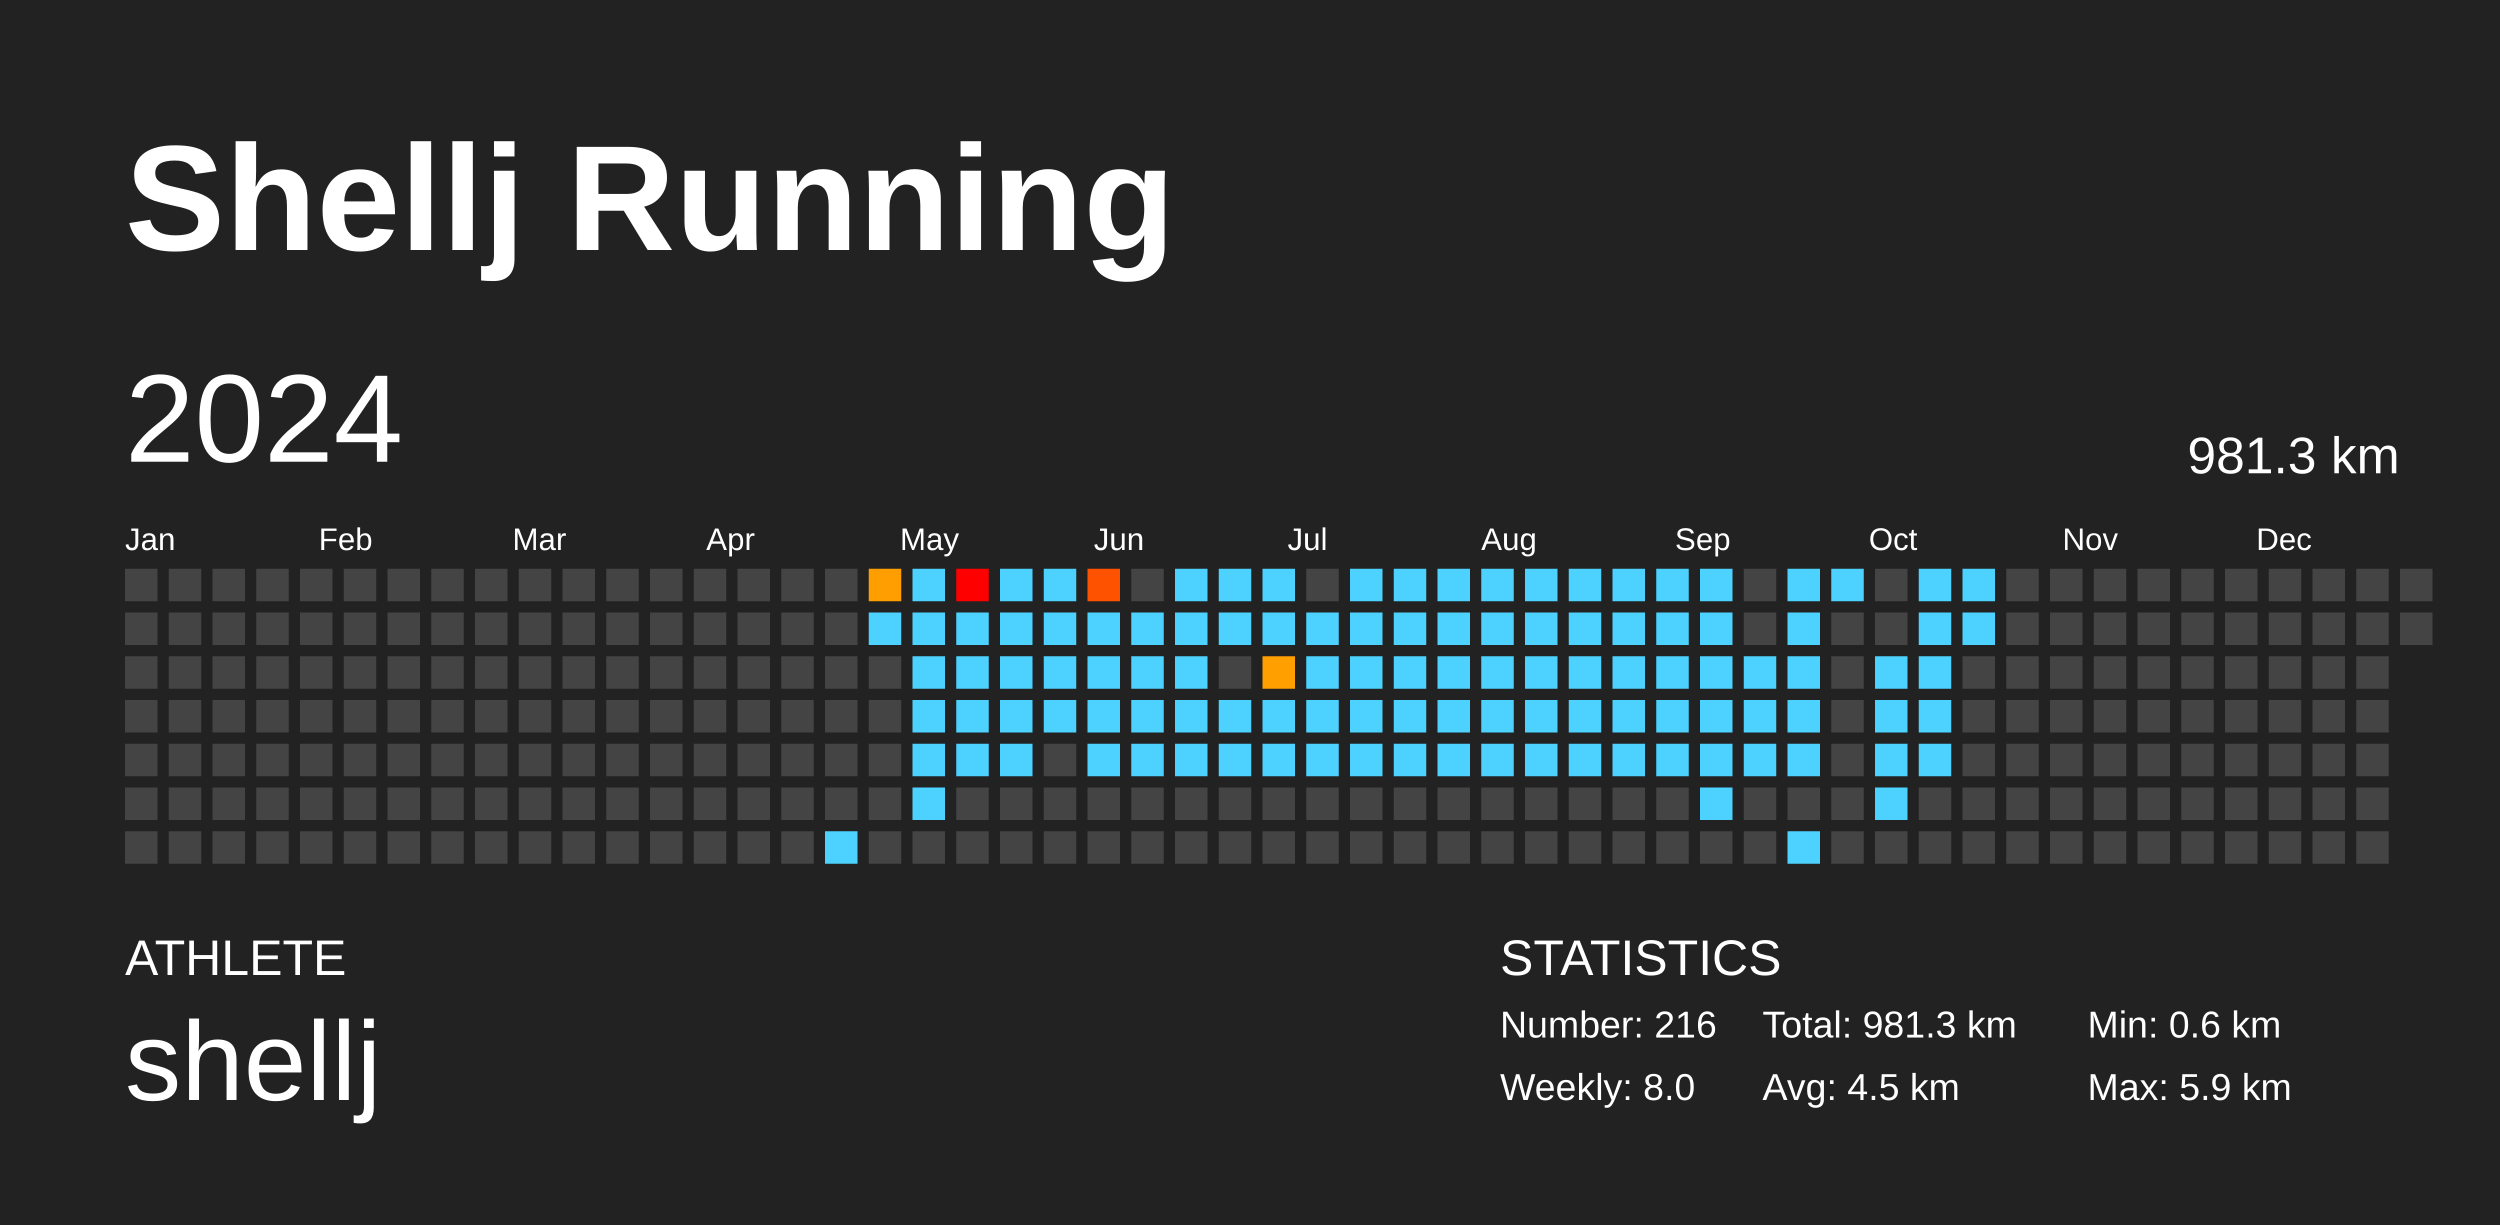
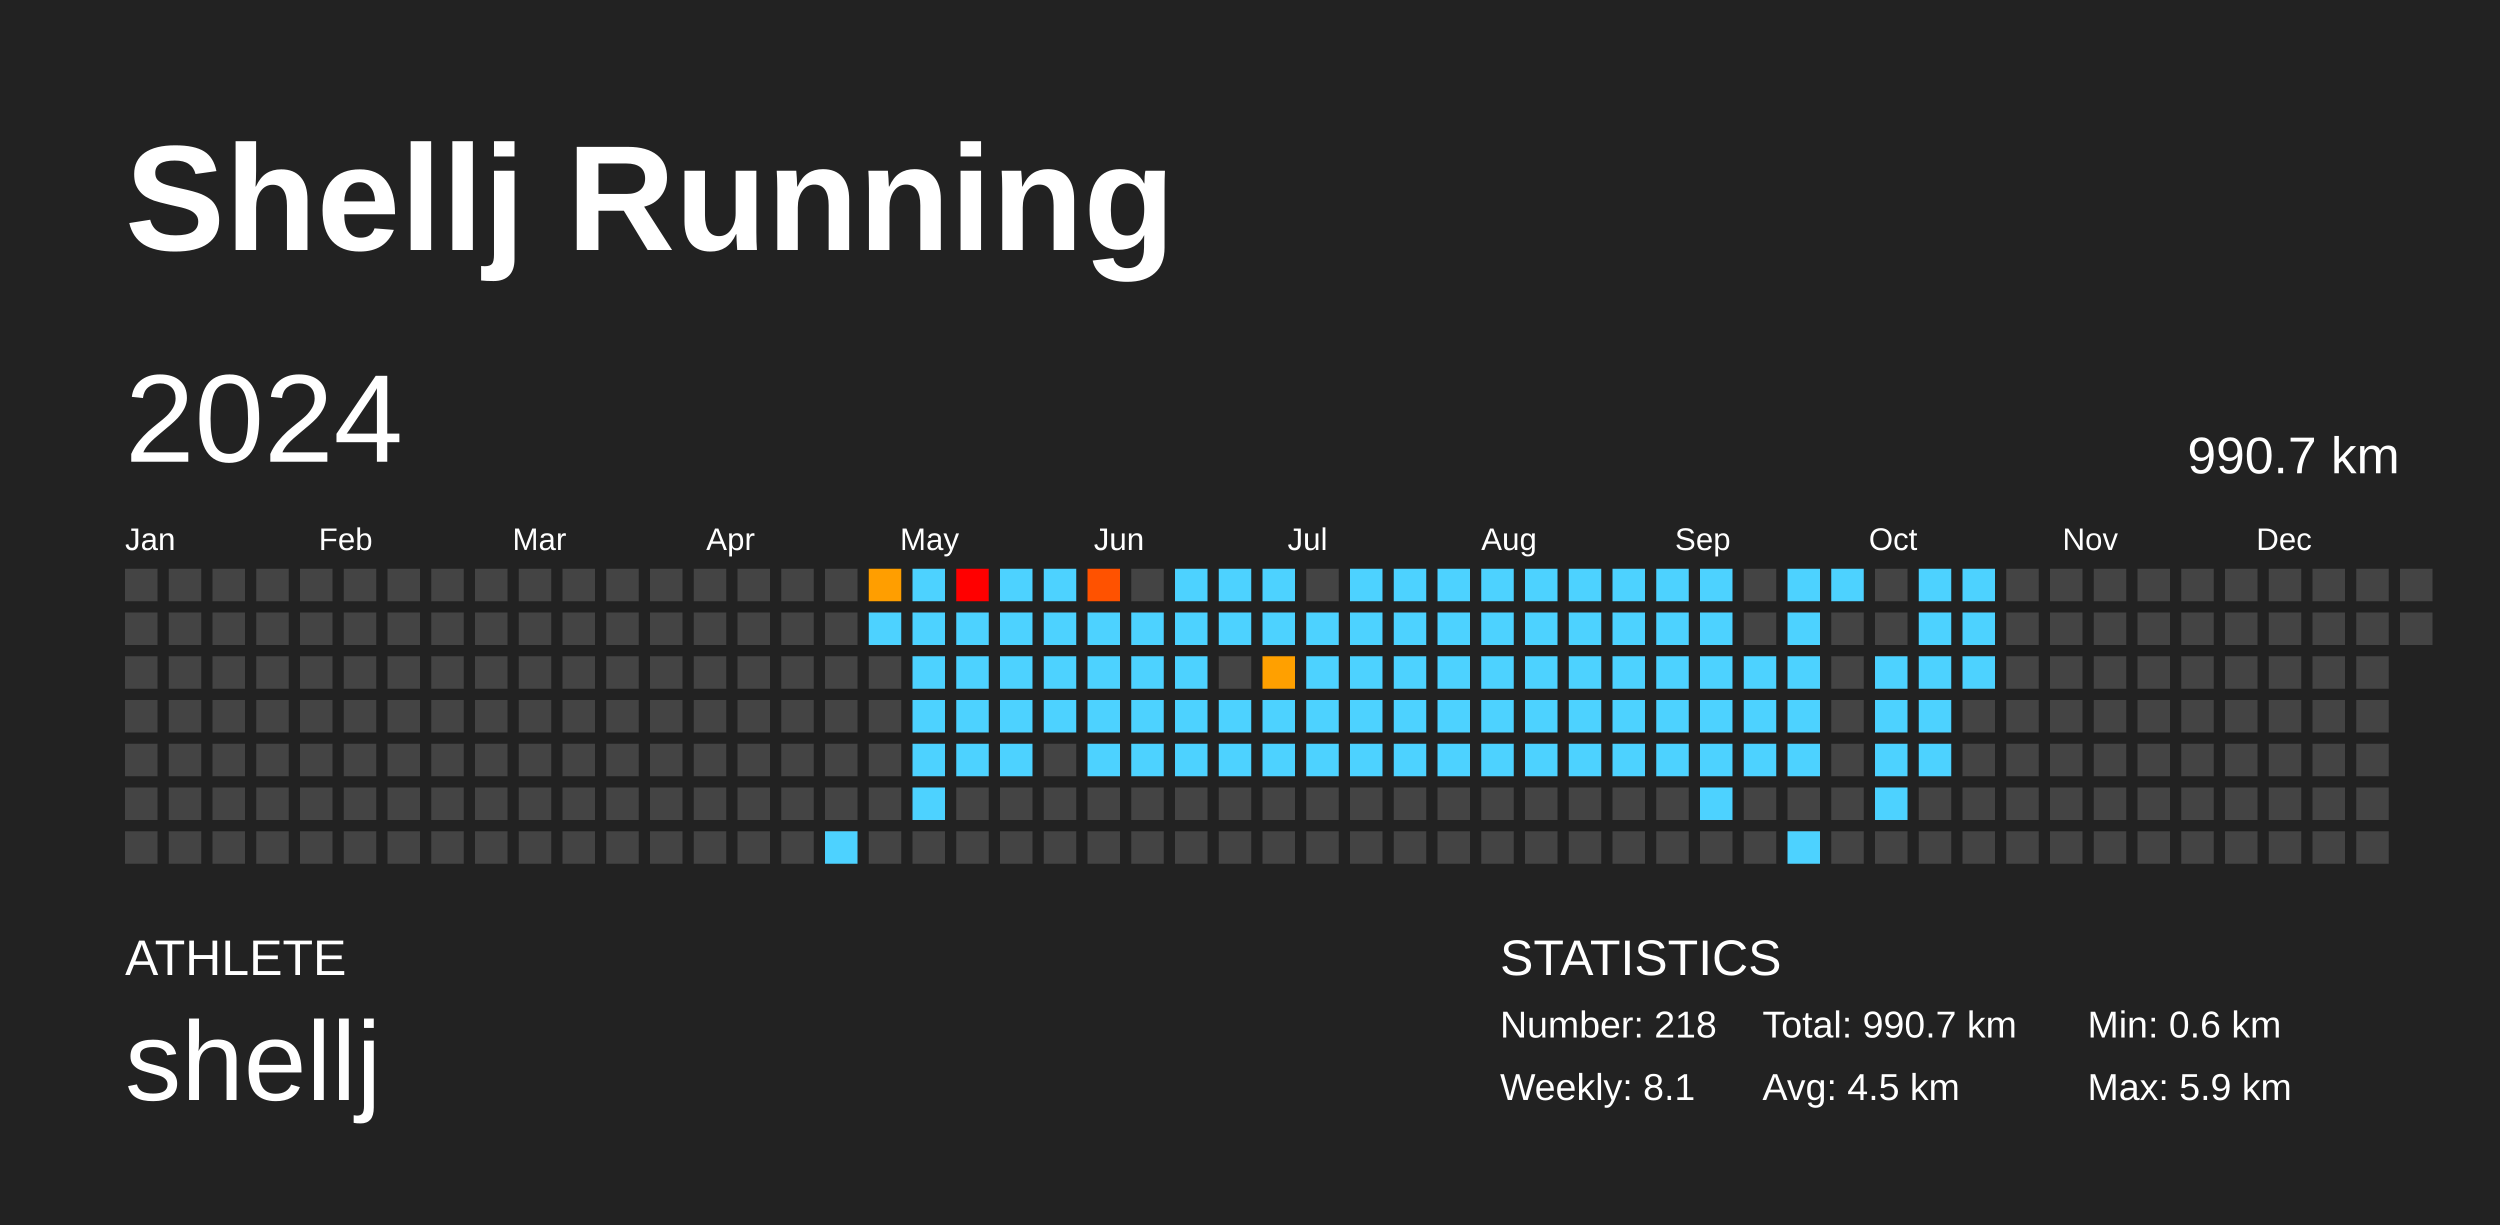
<svg xmlns="http://www.w3.org/2000/svg" baseProfile="full" height="98mm" version="1.1" viewBox="0,0,200,98" width="200mm">
  <defs />
  <rect fill="#222222" height="98" width="200" x="0" y="0" />
  <text fill="#FFFFFF" style="font-size:12px; font-family:Arial; font-weight:bold;" x="10" y="20">Shellj Running</text>
  <text fill="#FFFFFF" style="font-size:4px; font-family:Arial" x="10" y="78">ATHLETE</text>
  <text fill="#FFFFFF" style="font-size:9px; font-family:Arial" x="10" y="88">shellj</text>
  <text fill="#FFFFFF" style="font-size:4px; font-family:Arial" x="120" y="78">STATISTICS</text>
-   <text fill="#FFFFFF" style="font-size:3px; font-family:Arial" x="120" y="83">Number: 216</text>
-   <text fill="#FFFFFF" style="font-size:3px; font-family:Arial" x="120" y="88">Weekly: 8.0</text>
-   <text fill="#FFFFFF" style="font-size:3px; font-family:Arial" x="141" y="83">Total: 981.3 km</text>
+   <text fill="#FFFFFF" style="font-size:3px; font-family:Arial" x="120" y="83">Number: 218</text>
+   <text fill="#FFFFFF" style="font-size:3px; font-family:Arial" x="120" y="88">Weekly: 8.1</text>
+   <text fill="#FFFFFF" style="font-size:3px; font-family:Arial" x="141" y="83">Total: 990.7 km</text>
  <text fill="#FFFFFF" style="font-size:3px; font-family:Arial" x="141" y="88">Avg: 4.5 km</text>
  <text fill="#FFFFFF" style="font-size:3px; font-family:Arial" x="167" y="83">Min: 0.6 km</text>
  <text fill="#FFFFFF" style="font-size:3px; font-family:Arial" x="167" y="88">Max: 5.9 km</text>
  <text dominant-baseline="hanging" fill="#FFFFFF" style="font-size:10.0px; font-family:Arial;" x="10" y="30">2024</text>
-   <text dominant-baseline="hanging" fill="#FFFFFF" style="font-size:4.125px; font-family:Arial;" x="175" y="35">981.3 km</text>
+   <text dominant-baseline="hanging" fill="#FFFFFF" style="font-size:4.125px; font-family:Arial;" x="175" y="35">990.7 km</text>
  <text fill="#FFFFFF" style="font-size:2.5px; font-family:Arial" x="10.0" y="44">Jan</text>
  <text fill="#FFFFFF" style="font-size:2.5px; font-family:Arial" x="25.5" y="44">Feb</text>
  <text fill="#FFFFFF" style="font-size:2.5px; font-family:Arial" x="41.0" y="44">Mar</text>
  <text fill="#FFFFFF" style="font-size:2.5px; font-family:Arial" x="56.5" y="44">Apr</text>
  <text fill="#FFFFFF" style="font-size:2.5px; font-family:Arial" x="72.0" y="44">May</text>
  <text fill="#FFFFFF" style="font-size:2.5px; font-family:Arial" x="87.5" y="44">Jun</text>
  <text fill="#FFFFFF" style="font-size:2.5px; font-family:Arial" x="103.0" y="44">Jul</text>
  <text fill="#FFFFFF" style="font-size:2.5px; font-family:Arial" x="118.5" y="44">Aug</text>
  <text fill="#FFFFFF" style="font-size:2.5px; font-family:Arial" x="134.0" y="44">Sep</text>
  <text fill="#FFFFFF" style="font-size:2.5px; font-family:Arial" x="149.5" y="44">Oct</text>
  <text fill="#FFFFFF" style="font-size:2.5px; font-family:Arial" x="165.0" y="44">Nov</text>
  <text fill="#FFFFFF" style="font-size:2.5px; font-family:Arial" x="180.5" y="44">Dec</text>
  <rect fill="#444444" height="2.6" width="2.6" x="10.0" y="45.5" />
  <rect fill="#444444" height="2.6" width="2.6" x="10.0" y="49.0" />
  <rect fill="#444444" height="2.6" width="2.6" x="10.0" y="52.5" />
  <rect fill="#444444" height="2.6" width="2.6" x="10.0" y="56.0" />
  <rect fill="#444444" height="2.6" width="2.6" x="10.0" y="59.5" />
  <rect fill="#444444" height="2.6" width="2.6" x="10.0" y="63.0" />
  <rect fill="#444444" height="2.6" width="2.6" x="10.0" y="66.5" />
  <rect fill="#444444" height="2.6" width="2.6" x="13.5" y="45.5" />
  <rect fill="#444444" height="2.6" width="2.6" x="13.5" y="49.0" />
  <rect fill="#444444" height="2.6" width="2.6" x="13.5" y="52.5" />
  <rect fill="#444444" height="2.6" width="2.6" x="13.5" y="56.0" />
  <rect fill="#444444" height="2.6" width="2.6" x="13.5" y="59.5" />
  <rect fill="#444444" height="2.6" width="2.6" x="13.5" y="63.0" />
  <rect fill="#444444" height="2.6" width="2.6" x="13.5" y="66.5" />
  <rect fill="#444444" height="2.6" width="2.6" x="17.0" y="45.5" />
  <rect fill="#444444" height="2.6" width="2.6" x="17.0" y="49.0" />
  <rect fill="#444444" height="2.6" width="2.6" x="17.0" y="52.5" />
  <rect fill="#444444" height="2.6" width="2.6" x="17.0" y="56.0" />
  <rect fill="#444444" height="2.6" width="2.6" x="17.0" y="59.5" />
  <rect fill="#444444" height="2.6" width="2.6" x="17.0" y="63.0" />
  <rect fill="#444444" height="2.6" width="2.6" x="17.0" y="66.5" />
  <rect fill="#444444" height="2.6" width="2.6" x="20.5" y="45.5" />
  <rect fill="#444444" height="2.6" width="2.6" x="20.5" y="49.0" />
  <rect fill="#444444" height="2.6" width="2.6" x="20.5" y="52.5" />
  <rect fill="#444444" height="2.6" width="2.6" x="20.5" y="56.0" />
  <rect fill="#444444" height="2.6" width="2.6" x="20.5" y="59.5" />
  <rect fill="#444444" height="2.6" width="2.6" x="20.5" y="63.0" />
  <rect fill="#444444" height="2.6" width="2.6" x="20.5" y="66.5" />
  <rect fill="#444444" height="2.6" width="2.6" x="24.0" y="45.5" />
  <rect fill="#444444" height="2.6" width="2.6" x="24.0" y="49.0" />
  <rect fill="#444444" height="2.6" width="2.6" x="24.0" y="52.5" />
  <rect fill="#444444" height="2.6" width="2.6" x="24.0" y="56.0" />
  <rect fill="#444444" height="2.6" width="2.6" x="24.0" y="59.5" />
  <rect fill="#444444" height="2.6" width="2.6" x="24.0" y="63.0" />
  <rect fill="#444444" height="2.6" width="2.6" x="24.0" y="66.5" />
  <rect fill="#444444" height="2.6" width="2.6" x="27.5" y="45.5" />
  <rect fill="#444444" height="2.6" width="2.6" x="27.5" y="49.0" />
  <rect fill="#444444" height="2.6" width="2.6" x="27.5" y="52.5" />
  <rect fill="#444444" height="2.6" width="2.6" x="27.5" y="56.0" />
  <rect fill="#444444" height="2.6" width="2.6" x="27.5" y="59.5" />
  <rect fill="#444444" height="2.6" width="2.6" x="27.5" y="63.0" />
  <rect fill="#444444" height="2.6" width="2.6" x="27.5" y="66.5" />
  <rect fill="#444444" height="2.6" width="2.6" x="31.0" y="45.5" />
  <rect fill="#444444" height="2.6" width="2.6" x="31.0" y="49.0" />
  <rect fill="#444444" height="2.6" width="2.6" x="31.0" y="52.5" />
  <rect fill="#444444" height="2.6" width="2.6" x="31.0" y="56.0" />
  <rect fill="#444444" height="2.6" width="2.6" x="31.0" y="59.5" />
  <rect fill="#444444" height="2.6" width="2.6" x="31.0" y="63.0" />
  <rect fill="#444444" height="2.6" width="2.6" x="31.0" y="66.5" />
  <rect fill="#444444" height="2.6" width="2.6" x="34.5" y="45.5" />
  <rect fill="#444444" height="2.6" width="2.6" x="34.5" y="49.0" />
  <rect fill="#444444" height="2.6" width="2.6" x="34.5" y="52.5" />
  <rect fill="#444444" height="2.6" width="2.6" x="34.5" y="56.0" />
  <rect fill="#444444" height="2.6" width="2.6" x="34.5" y="59.5" />
  <rect fill="#444444" height="2.6" width="2.6" x="34.5" y="63.0" />
  <rect fill="#444444" height="2.6" width="2.6" x="34.5" y="66.5" />
  <rect fill="#444444" height="2.6" width="2.6" x="38.0" y="45.5" />
  <rect fill="#444444" height="2.6" width="2.6" x="38.0" y="49.0" />
  <rect fill="#444444" height="2.6" width="2.6" x="38.0" y="52.5" />
  <rect fill="#444444" height="2.6" width="2.6" x="38.0" y="56.0" />
  <rect fill="#444444" height="2.6" width="2.6" x="38.0" y="59.5" />
  <rect fill="#444444" height="2.6" width="2.6" x="38.0" y="63.0" />
  <rect fill="#444444" height="2.6" width="2.6" x="38.0" y="66.5" />
  <rect fill="#444444" height="2.6" width="2.6" x="41.5" y="45.5" />
  <rect fill="#444444" height="2.6" width="2.6" x="41.5" y="49.0" />
  <rect fill="#444444" height="2.6" width="2.6" x="41.5" y="52.5" />
  <rect fill="#444444" height="2.6" width="2.6" x="41.5" y="56.0" />
  <rect fill="#444444" height="2.6" width="2.6" x="41.5" y="59.5" />
  <rect fill="#444444" height="2.6" width="2.6" x="41.5" y="63.0" />
  <rect fill="#444444" height="2.6" width="2.6" x="41.5" y="66.5" />
  <rect fill="#444444" height="2.6" width="2.6" x="45.0" y="45.5" />
  <rect fill="#444444" height="2.6" width="2.6" x="45.0" y="49.0" />
  <rect fill="#444444" height="2.6" width="2.6" x="45.0" y="52.5" />
  <rect fill="#444444" height="2.6" width="2.6" x="45.0" y="56.0" />
  <rect fill="#444444" height="2.6" width="2.6" x="45.0" y="59.5" />
  <rect fill="#444444" height="2.6" width="2.6" x="45.0" y="63.0" />
  <rect fill="#444444" height="2.6" width="2.6" x="45.0" y="66.5" />
  <rect fill="#444444" height="2.6" width="2.6" x="48.5" y="45.5" />
  <rect fill="#444444" height="2.6" width="2.6" x="48.5" y="49.0" />
  <rect fill="#444444" height="2.6" width="2.6" x="48.5" y="52.5" />
  <rect fill="#444444" height="2.6" width="2.6" x="48.5" y="56.0" />
  <rect fill="#444444" height="2.6" width="2.6" x="48.5" y="59.5" />
  <rect fill="#444444" height="2.6" width="2.6" x="48.5" y="63.0" />
  <rect fill="#444444" height="2.6" width="2.6" x="48.5" y="66.5" />
  <rect fill="#444444" height="2.6" width="2.6" x="52.0" y="45.5" />
  <rect fill="#444444" height="2.6" width="2.6" x="52.0" y="49.0" />
  <rect fill="#444444" height="2.6" width="2.6" x="52.0" y="52.5" />
  <rect fill="#444444" height="2.6" width="2.6" x="52.0" y="56.0" />
  <rect fill="#444444" height="2.6" width="2.6" x="52.0" y="59.5" />
  <rect fill="#444444" height="2.6" width="2.6" x="52.0" y="63.0" />
  <rect fill="#444444" height="2.6" width="2.6" x="52.0" y="66.5" />
  <rect fill="#444444" height="2.6" width="2.6" x="55.5" y="45.5" />
  <rect fill="#444444" height="2.6" width="2.6" x="55.5" y="49.0" />
  <rect fill="#444444" height="2.6" width="2.6" x="55.5" y="52.5" />
  <rect fill="#444444" height="2.6" width="2.6" x="55.5" y="56.0" />
  <rect fill="#444444" height="2.6" width="2.6" x="55.5" y="59.5" />
  <rect fill="#444444" height="2.6" width="2.6" x="55.5" y="63.0" />
  <rect fill="#444444" height="2.6" width="2.6" x="55.5" y="66.5" />
  <rect fill="#444444" height="2.6" width="2.6" x="59.0" y="45.5" />
  <rect fill="#444444" height="2.6" width="2.6" x="59.0" y="49.0" />
  <rect fill="#444444" height="2.6" width="2.6" x="59.0" y="52.5" />
  <rect fill="#444444" height="2.6" width="2.6" x="59.0" y="56.0" />
  <rect fill="#444444" height="2.6" width="2.6" x="59.0" y="59.5" />
  <rect fill="#444444" height="2.6" width="2.6" x="59.0" y="63.0" />
  <rect fill="#444444" height="2.6" width="2.6" x="59.0" y="66.5" />
  <rect fill="#444444" height="2.6" width="2.6" x="62.5" y="45.5" />
  <rect fill="#444444" height="2.6" width="2.6" x="62.5" y="49.0" />
  <rect fill="#444444" height="2.6" width="2.6" x="62.5" y="52.5" />
  <rect fill="#444444" height="2.6" width="2.6" x="62.5" y="56.0" />
  <rect fill="#444444" height="2.6" width="2.6" x="62.5" y="59.5" />
  <rect fill="#444444" height="2.6" width="2.6" x="62.5" y="63.0" />
  <rect fill="#444444" height="2.6" width="2.6" x="62.5" y="66.5" />
  <rect fill="#444444" height="2.6" width="2.6" x="66.0" y="45.5" />
  <rect fill="#444444" height="2.6" width="2.6" x="66.0" y="49.0" />
  <rect fill="#444444" height="2.6" width="2.6" x="66.0" y="52.5" />
  <rect fill="#444444" height="2.6" width="2.6" x="66.0" y="56.0" />
  <rect fill="#444444" height="2.6" width="2.6" x="66.0" y="59.5" />
  <rect fill="#444444" height="2.6" width="2.6" x="66.0" y="63.0" />
  <rect fill="#4dd2ff" height="2.6" width="2.6" x="66.0" y="66.5" />
  <rect fill="#ff9e00" height="2.6" width="2.6" x="69.5" y="45.5" />
  <rect fill="#4dd2ff" height="2.6" width="2.6" x="69.5" y="49.0" />
  <rect fill="#444444" height="2.6" width="2.6" x="69.5" y="52.5" />
  <rect fill="#444444" height="2.6" width="2.6" x="69.5" y="56.0" />
  <rect fill="#444444" height="2.6" width="2.6" x="69.5" y="59.5" />
  <rect fill="#444444" height="2.6" width="2.6" x="69.5" y="63.0" />
  <rect fill="#444444" height="2.6" width="2.6" x="69.5" y="66.5" />
  <rect fill="#4dd2ff" height="2.6" width="2.6" x="73.0" y="45.5" />
  <rect fill="#4dd2ff" height="2.6" width="2.6" x="73.0" y="49.0" />
  <rect fill="#4dd2ff" height="2.6" width="2.6" x="73.0" y="52.5" />
  <rect fill="#4dd2ff" height="2.6" width="2.6" x="73.0" y="56.0" />
  <rect fill="#4dd2ff" height="2.6" width="2.6" x="73.0" y="59.5" />
  <rect fill="#4dd2ff" height="2.6" width="2.6" x="73.0" y="63.0" />
  <rect fill="#444444" height="2.6" width="2.6" x="73.0" y="66.5" />
  <rect fill="red" height="2.6" width="2.6" x="76.5" y="45.5" />
  <rect fill="#4dd2ff" height="2.6" width="2.6" x="76.5" y="49.0" />
  <rect fill="#4dd2ff" height="2.6" width="2.6" x="76.5" y="52.5" />
  <rect fill="#4dd2ff" height="2.6" width="2.6" x="76.5" y="56.0" />
  <rect fill="#4dd2ff" height="2.6" width="2.6" x="76.5" y="59.5" />
  <rect fill="#444444" height="2.6" width="2.6" x="76.5" y="63.0" />
  <rect fill="#444444" height="2.6" width="2.6" x="76.5" y="66.5" />
  <rect fill="#4dd2ff" height="2.6" width="2.6" x="80.0" y="45.5" />
  <rect fill="#4dd2ff" height="2.6" width="2.6" x="80.0" y="49.0" />
  <rect fill="#4dd2ff" height="2.6" width="2.6" x="80.0" y="52.5" />
  <rect fill="#4dd2ff" height="2.6" width="2.6" x="80.0" y="56.0" />
  <rect fill="#4dd2ff" height="2.6" width="2.6" x="80.0" y="59.5" />
  <rect fill="#444444" height="2.6" width="2.6" x="80.0" y="63.0" />
  <rect fill="#444444" height="2.6" width="2.6" x="80.0" y="66.5" />
  <rect fill="#4dd2ff" height="2.6" width="2.6" x="83.5" y="45.5" />
  <rect fill="#4dd2ff" height="2.6" width="2.6" x="83.5" y="49.0" />
  <rect fill="#4dd2ff" height="2.6" width="2.6" x="83.5" y="52.5" />
  <rect fill="#4dd2ff" height="2.6" width="2.6" x="83.5" y="56.0" />
  <rect fill="#444444" height="2.6" width="2.6" x="83.5" y="59.5" />
  <rect fill="#444444" height="2.6" width="2.6" x="83.5" y="63.0" />
  <rect fill="#444444" height="2.6" width="2.6" x="83.5" y="66.5" />
  <rect fill="#ff5200" height="2.6" width="2.6" x="87.0" y="45.5" />
  <rect fill="#4dd2ff" height="2.6" width="2.6" x="87.0" y="49.0" />
  <rect fill="#4dd2ff" height="2.6" width="2.6" x="87.0" y="52.5" />
  <rect fill="#4dd2ff" height="2.6" width="2.6" x="87.0" y="56.0" />
  <rect fill="#4dd2ff" height="2.6" width="2.6" x="87.0" y="59.5" />
  <rect fill="#444444" height="2.6" width="2.6" x="87.0" y="63.0" />
  <rect fill="#444444" height="2.6" width="2.6" x="87.0" y="66.5" />
  <rect fill="#444444" height="2.6" width="2.6" x="90.5" y="45.5" />
  <rect fill="#4dd2ff" height="2.6" width="2.6" x="90.5" y="49.0" />
  <rect fill="#4dd2ff" height="2.6" width="2.6" x="90.5" y="52.5" />
  <rect fill="#4dd2ff" height="2.6" width="2.6" x="90.5" y="56.0" />
  <rect fill="#4dd2ff" height="2.6" width="2.6" x="90.5" y="59.5" />
  <rect fill="#444444" height="2.6" width="2.6" x="90.5" y="63.0" />
  <rect fill="#444444" height="2.6" width="2.6" x="90.5" y="66.5" />
  <rect fill="#4dd2ff" height="2.6" width="2.6" x="94.0" y="45.5" />
  <rect fill="#4dd2ff" height="2.6" width="2.6" x="94.0" y="49.0" />
  <rect fill="#4dd2ff" height="2.6" width="2.6" x="94.0" y="52.5" />
  <rect fill="#4dd2ff" height="2.6" width="2.6" x="94.0" y="56.0" />
  <rect fill="#4dd2ff" height="2.6" width="2.6" x="94.0" y="59.5" />
  <rect fill="#444444" height="2.6" width="2.6" x="94.0" y="63.0" />
  <rect fill="#444444" height="2.6" width="2.6" x="94.0" y="66.5" />
  <rect fill="#4dd2ff" height="2.6" width="2.6" x="97.5" y="45.5" />
  <rect fill="#4dd2ff" height="2.6" width="2.6" x="97.5" y="49.0" />
  <rect fill="#444444" height="2.6" width="2.6" x="97.5" y="52.5" />
  <rect fill="#4dd2ff" height="2.6" width="2.6" x="97.5" y="56.0" />
  <rect fill="#4dd2ff" height="2.6" width="2.6" x="97.5" y="59.5" />
  <rect fill="#444444" height="2.6" width="2.6" x="97.5" y="63.0" />
  <rect fill="#444444" height="2.6" width="2.6" x="97.5" y="66.5" />
  <rect fill="#4dd2ff" height="2.6" width="2.6" x="101.0" y="45.5" />
  <rect fill="#4dd2ff" height="2.6" width="2.6" x="101.0" y="49.0" />
  <rect fill="#ffa000" height="2.6" width="2.6" x="101.0" y="52.5" />
  <rect fill="#4dd2ff" height="2.6" width="2.6" x="101.0" y="56.0" />
  <rect fill="#4dd2ff" height="2.6" width="2.6" x="101.0" y="59.5" />
  <rect fill="#444444" height="2.6" width="2.6" x="101.0" y="63.0" />
  <rect fill="#444444" height="2.6" width="2.6" x="101.0" y="66.5" />
  <rect fill="#444444" height="2.6" width="2.6" x="104.5" y="45.5" />
  <rect fill="#4dd2ff" height="2.6" width="2.6" x="104.5" y="49.0" />
  <rect fill="#4dd2ff" height="2.6" width="2.6" x="104.5" y="52.5" />
  <rect fill="#4dd2ff" height="2.6" width="2.6" x="104.5" y="56.0" />
  <rect fill="#4dd2ff" height="2.6" width="2.6" x="104.5" y="59.5" />
  <rect fill="#444444" height="2.6" width="2.6" x="104.5" y="63.0" />
  <rect fill="#444444" height="2.6" width="2.6" x="104.5" y="66.5" />
  <rect fill="#4dd2ff" height="2.6" width="2.6" x="108.0" y="45.5" />
  <rect fill="#4dd2ff" height="2.6" width="2.6" x="108.0" y="49.0" />
  <rect fill="#4dd2ff" height="2.6" width="2.6" x="108.0" y="52.5" />
  <rect fill="#4dd2ff" height="2.6" width="2.6" x="108.0" y="56.0" />
  <rect fill="#4dd2ff" height="2.6" width="2.6" x="108.0" y="59.5" />
  <rect fill="#444444" height="2.6" width="2.6" x="108.0" y="63.0" />
  <rect fill="#444444" height="2.6" width="2.6" x="108.0" y="66.5" />
  <rect fill="#4dd2ff" height="2.6" width="2.6" x="111.5" y="45.5" />
  <rect fill="#4dd2ff" height="2.6" width="2.6" x="111.5" y="49.0" />
  <rect fill="#4dd2ff" height="2.6" width="2.6" x="111.5" y="52.5" />
  <rect fill="#4dd2ff" height="2.6" width="2.6" x="111.5" y="56.0" />
  <rect fill="#4dd2ff" height="2.6" width="2.6" x="111.5" y="59.5" />
  <rect fill="#444444" height="2.6" width="2.6" x="111.5" y="63.0" />
  <rect fill="#444444" height="2.6" width="2.6" x="111.5" y="66.5" />
  <rect fill="#4dd2ff" height="2.6" width="2.6" x="115.0" y="45.5" />
  <rect fill="#4dd2ff" height="2.6" width="2.6" x="115.0" y="49.0" />
  <rect fill="#4dd2ff" height="2.6" width="2.6" x="115.0" y="52.5" />
  <rect fill="#4dd2ff" height="2.6" width="2.6" x="115.0" y="56.0" />
  <rect fill="#4dd2ff" height="2.6" width="2.6" x="115.0" y="59.5" />
  <rect fill="#444444" height="2.6" width="2.6" x="115.0" y="63.0" />
  <rect fill="#444444" height="2.6" width="2.6" x="115.0" y="66.5" />
  <rect fill="#4dd2ff" height="2.6" width="2.6" x="118.5" y="45.5" />
  <rect fill="#4dd2ff" height="2.6" width="2.6" x="118.5" y="49.0" />
  <rect fill="#4dd2ff" height="2.6" width="2.6" x="118.5" y="52.5" />
  <rect fill="#4dd2ff" height="2.6" width="2.6" x="118.5" y="56.0" />
  <rect fill="#4dd2ff" height="2.6" width="2.6" x="118.5" y="59.5" />
  <rect fill="#444444" height="2.6" width="2.6" x="118.5" y="63.0" />
  <rect fill="#444444" height="2.6" width="2.6" x="118.5" y="66.5" />
  <rect fill="#4dd2ff" height="2.6" width="2.6" x="122.0" y="45.5" />
  <rect fill="#4dd2ff" height="2.6" width="2.6" x="122.0" y="49.0" />
  <rect fill="#4dd2ff" height="2.6" width="2.6" x="122.0" y="52.5" />
  <rect fill="#4dd2ff" height="2.6" width="2.6" x="122.0" y="56.0" />
  <rect fill="#4dd2ff" height="2.6" width="2.6" x="122.0" y="59.5" />
  <rect fill="#444444" height="2.6" width="2.6" x="122.0" y="63.0" />
  <rect fill="#444444" height="2.6" width="2.6" x="122.0" y="66.5" />
  <rect fill="#4dd2ff" height="2.6" width="2.6" x="125.5" y="45.5" />
  <rect fill="#4dd2ff" height="2.6" width="2.6" x="125.5" y="49.0" />
  <rect fill="#4dd2ff" height="2.6" width="2.6" x="125.5" y="52.5" />
  <rect fill="#4dd2ff" height="2.6" width="2.6" x="125.5" y="56.0" />
  <rect fill="#4dd2ff" height="2.6" width="2.6" x="125.5" y="59.5" />
  <rect fill="#444444" height="2.6" width="2.6" x="125.5" y="63.0" />
  <rect fill="#444444" height="2.6" width="2.6" x="125.5" y="66.5" />
  <rect fill="#4dd2ff" height="2.6" width="2.6" x="129.0" y="45.5" />
  <rect fill="#4dd2ff" height="2.6" width="2.6" x="129.0" y="49.0" />
  <rect fill="#4dd2ff" height="2.6" width="2.6" x="129.0" y="52.5" />
  <rect fill="#4dd2ff" height="2.6" width="2.6" x="129.0" y="56.0" />
  <rect fill="#4dd2ff" height="2.6" width="2.6" x="129.0" y="59.5" />
  <rect fill="#444444" height="2.6" width="2.6" x="129.0" y="63.0" />
  <rect fill="#444444" height="2.6" width="2.6" x="129.0" y="66.5" />
  <rect fill="#4dd2ff" height="2.6" width="2.6" x="132.5" y="45.5" />
  <rect fill="#4dd2ff" height="2.6" width="2.6" x="132.5" y="49.0" />
  <rect fill="#4dd2ff" height="2.6" width="2.6" x="132.5" y="52.5" />
  <rect fill="#4dd2ff" height="2.6" width="2.6" x="132.5" y="56.0" />
  <rect fill="#4dd2ff" height="2.6" width="2.6" x="132.5" y="59.5" />
  <rect fill="#444444" height="2.6" width="2.6" x="132.5" y="63.0" />
  <rect fill="#444444" height="2.6" width="2.6" x="132.5" y="66.5" />
  <rect fill="#4dd2ff" height="2.6" width="2.6" x="136.0" y="45.5" />
  <rect fill="#4dd2ff" height="2.6" width="2.6" x="136.0" y="49.0" />
  <rect fill="#4dd2ff" height="2.6" width="2.6" x="136.0" y="52.5" />
  <rect fill="#4dd2ff" height="2.6" width="2.6" x="136.0" y="56.0" />
  <rect fill="#4dd2ff" height="2.6" width="2.6" x="136.0" y="59.5" />
  <rect fill="#4dd2ff" height="2.6" width="2.6" x="136.0" y="63.0" />
  <rect fill="#444444" height="2.6" width="2.6" x="136.0" y="66.5" />
  <rect fill="#444444" height="2.6" width="2.6" x="139.5" y="45.5" />
  <rect fill="#444444" height="2.6" width="2.6" x="139.5" y="49.0" />
  <rect fill="#4dd2ff" height="2.6" width="2.6" x="139.5" y="52.5" />
  <rect fill="#4dd2ff" height="2.6" width="2.6" x="139.5" y="56.0" />
  <rect fill="#4dd2ff" height="2.6" width="2.6" x="139.5" y="59.5" />
  <rect fill="#444444" height="2.6" width="2.6" x="139.5" y="63.0" />
  <rect fill="#444444" height="2.6" width="2.6" x="139.5" y="66.5" />
  <rect fill="#4dd2ff" height="2.6" width="2.6" x="143.0" y="45.5" />
  <rect fill="#4dd2ff" height="2.6" width="2.6" x="143.0" y="49.0" />
  <rect fill="#4dd2ff" height="2.6" width="2.6" x="143.0" y="52.5" />
  <rect fill="#4dd2ff" height="2.6" width="2.6" x="143.0" y="56.0" />
  <rect fill="#4dd2ff" height="2.6" width="2.6" x="143.0" y="59.5" />
  <rect fill="#444444" height="2.6" width="2.6" x="143.0" y="63.0" />
  <rect fill="#4dd2ff" height="2.6" width="2.6" x="143.0" y="66.5" />
  <rect fill="#4dd2ff" height="2.6" width="2.6" x="146.5" y="45.5" />
  <rect fill="#444444" height="2.6" width="2.6" x="146.5" y="49.0" />
  <rect fill="#444444" height="2.6" width="2.6" x="146.5" y="52.5" />
  <rect fill="#444444" height="2.6" width="2.6" x="146.5" y="56.0" />
  <rect fill="#444444" height="2.6" width="2.6" x="146.5" y="59.5" />
  <rect fill="#444444" height="2.6" width="2.6" x="146.5" y="63.0" />
  <rect fill="#444444" height="2.6" width="2.6" x="146.5" y="66.5" />
  <rect fill="#444444" height="2.6" width="2.6" x="150.0" y="45.5" />
  <rect fill="#444444" height="2.6" width="2.6" x="150.0" y="49.0" />
  <rect fill="#4dd2ff" height="2.6" width="2.6" x="150.0" y="52.5" />
  <rect fill="#4dd2ff" height="2.6" width="2.6" x="150.0" y="56.0" />
  <rect fill="#4dd2ff" height="2.6" width="2.6" x="150.0" y="59.5" />
  <rect fill="#4dd2ff" height="2.6" width="2.6" x="150.0" y="63.0" />
  <rect fill="#444444" height="2.6" width="2.6" x="150.0" y="66.5" />
  <rect fill="#4dd2ff" height="2.6" width="2.6" x="153.5" y="45.5" />
  <rect fill="#4dd2ff" height="2.6" width="2.6" x="153.5" y="49.0" />
  <rect fill="#4dd2ff" height="2.6" width="2.6" x="153.5" y="52.5" />
  <rect fill="#4dd2ff" height="2.6" width="2.6" x="153.5" y="56.0" />
  <rect fill="#4dd2ff" height="2.6" width="2.6" x="153.5" y="59.5" />
  <rect fill="#444444" height="2.6" width="2.6" x="153.5" y="63.0" />
  <rect fill="#444444" height="2.6" width="2.6" x="153.5" y="66.5" />
  <rect fill="#4dd2ff" height="2.6" width="2.6" x="157.0" y="45.5" />
  <rect fill="#4dd2ff" height="2.6" width="2.6" x="157.0" y="49.0" />
-   <rect fill="#444444" height="2.6" width="2.6" x="157.0" y="52.5" />
+   <rect fill="#4dd2ff" height="2.6" width="2.6" x="157.0" y="52.5" />
  <rect fill="#444444" height="2.6" width="2.6" x="157.0" y="56.0" />
  <rect fill="#444444" height="2.6" width="2.6" x="157.0" y="59.5" />
  <rect fill="#444444" height="2.6" width="2.6" x="157.0" y="63.0" />
  <rect fill="#444444" height="2.6" width="2.6" x="157.0" y="66.5" />
  <rect fill="#444444" height="2.6" width="2.6" x="160.5" y="45.5" />
  <rect fill="#444444" height="2.6" width="2.6" x="160.5" y="49.0" />
  <rect fill="#444444" height="2.6" width="2.6" x="160.5" y="52.5" />
  <rect fill="#444444" height="2.6" width="2.6" x="160.5" y="56.0" />
  <rect fill="#444444" height="2.6" width="2.6" x="160.5" y="59.5" />
  <rect fill="#444444" height="2.6" width="2.6" x="160.5" y="63.0" />
  <rect fill="#444444" height="2.6" width="2.6" x="160.5" y="66.5" />
  <rect fill="#444444" height="2.6" width="2.6" x="164.0" y="45.5" />
  <rect fill="#444444" height="2.6" width="2.6" x="164.0" y="49.0" />
  <rect fill="#444444" height="2.6" width="2.6" x="164.0" y="52.5" />
  <rect fill="#444444" height="2.6" width="2.6" x="164.0" y="56.0" />
  <rect fill="#444444" height="2.6" width="2.6" x="164.0" y="59.5" />
  <rect fill="#444444" height="2.6" width="2.6" x="164.0" y="63.0" />
  <rect fill="#444444" height="2.6" width="2.6" x="164.0" y="66.5" />
  <rect fill="#444444" height="2.6" width="2.6" x="167.5" y="45.5" />
  <rect fill="#444444" height="2.6" width="2.6" x="167.5" y="49.0" />
  <rect fill="#444444" height="2.6" width="2.6" x="167.5" y="52.5" />
  <rect fill="#444444" height="2.6" width="2.6" x="167.5" y="56.0" />
  <rect fill="#444444" height="2.6" width="2.6" x="167.5" y="59.5" />
  <rect fill="#444444" height="2.6" width="2.6" x="167.5" y="63.0" />
  <rect fill="#444444" height="2.6" width="2.6" x="167.5" y="66.5" />
  <rect fill="#444444" height="2.6" width="2.6" x="171.0" y="45.5" />
  <rect fill="#444444" height="2.6" width="2.6" x="171.0" y="49.0" />
  <rect fill="#444444" height="2.6" width="2.6" x="171.0" y="52.5" />
  <rect fill="#444444" height="2.6" width="2.6" x="171.0" y="56.0" />
  <rect fill="#444444" height="2.6" width="2.6" x="171.0" y="59.5" />
  <rect fill="#444444" height="2.6" width="2.6" x="171.0" y="63.0" />
  <rect fill="#444444" height="2.6" width="2.6" x="171.0" y="66.5" />
  <rect fill="#444444" height="2.6" width="2.6" x="174.5" y="45.5" />
  <rect fill="#444444" height="2.6" width="2.6" x="174.5" y="49.0" />
  <rect fill="#444444" height="2.6" width="2.6" x="174.5" y="52.5" />
  <rect fill="#444444" height="2.6" width="2.6" x="174.5" y="56.0" />
  <rect fill="#444444" height="2.6" width="2.6" x="174.5" y="59.5" />
  <rect fill="#444444" height="2.6" width="2.6" x="174.5" y="63.0" />
  <rect fill="#444444" height="2.6" width="2.6" x="174.5" y="66.5" />
  <rect fill="#444444" height="2.6" width="2.6" x="178.0" y="45.5" />
  <rect fill="#444444" height="2.6" width="2.6" x="178.0" y="49.0" />
  <rect fill="#444444" height="2.6" width="2.6" x="178.0" y="52.5" />
  <rect fill="#444444" height="2.6" width="2.6" x="178.0" y="56.0" />
  <rect fill="#444444" height="2.6" width="2.6" x="178.0" y="59.5" />
  <rect fill="#444444" height="2.6" width="2.6" x="178.0" y="63.0" />
  <rect fill="#444444" height="2.6" width="2.6" x="178.0" y="66.5" />
  <rect fill="#444444" height="2.6" width="2.6" x="181.5" y="45.5" />
  <rect fill="#444444" height="2.6" width="2.6" x="181.5" y="49.0" />
  <rect fill="#444444" height="2.6" width="2.6" x="181.5" y="52.5" />
  <rect fill="#444444" height="2.6" width="2.6" x="181.5" y="56.0" />
  <rect fill="#444444" height="2.6" width="2.6" x="181.5" y="59.5" />
  <rect fill="#444444" height="2.6" width="2.6" x="181.5" y="63.0" />
  <rect fill="#444444" height="2.6" width="2.6" x="181.5" y="66.5" />
  <rect fill="#444444" height="2.6" width="2.6" x="185.0" y="45.5" />
  <rect fill="#444444" height="2.6" width="2.6" x="185.0" y="49.0" />
  <rect fill="#444444" height="2.6" width="2.6" x="185.0" y="52.5" />
  <rect fill="#444444" height="2.6" width="2.6" x="185.0" y="56.0" />
  <rect fill="#444444" height="2.6" width="2.6" x="185.0" y="59.5" />
  <rect fill="#444444" height="2.6" width="2.6" x="185.0" y="63.0" />
  <rect fill="#444444" height="2.6" width="2.6" x="185.0" y="66.5" />
  <rect fill="#444444" height="2.6" width="2.6" x="188.5" y="45.5" />
  <rect fill="#444444" height="2.6" width="2.6" x="188.5" y="49.0" />
  <rect fill="#444444" height="2.6" width="2.6" x="188.5" y="52.5" />
  <rect fill="#444444" height="2.6" width="2.6" x="188.5" y="56.0" />
  <rect fill="#444444" height="2.6" width="2.6" x="188.5" y="59.5" />
  <rect fill="#444444" height="2.6" width="2.6" x="188.5" y="63.0" />
  <rect fill="#444444" height="2.6" width="2.6" x="188.5" y="66.5" />
  <rect fill="#444444" height="2.6" width="2.6" x="192.0" y="45.5" />
  <rect fill="#444444" height="2.6" width="2.6" x="192.0" y="49.0" />
</svg>
